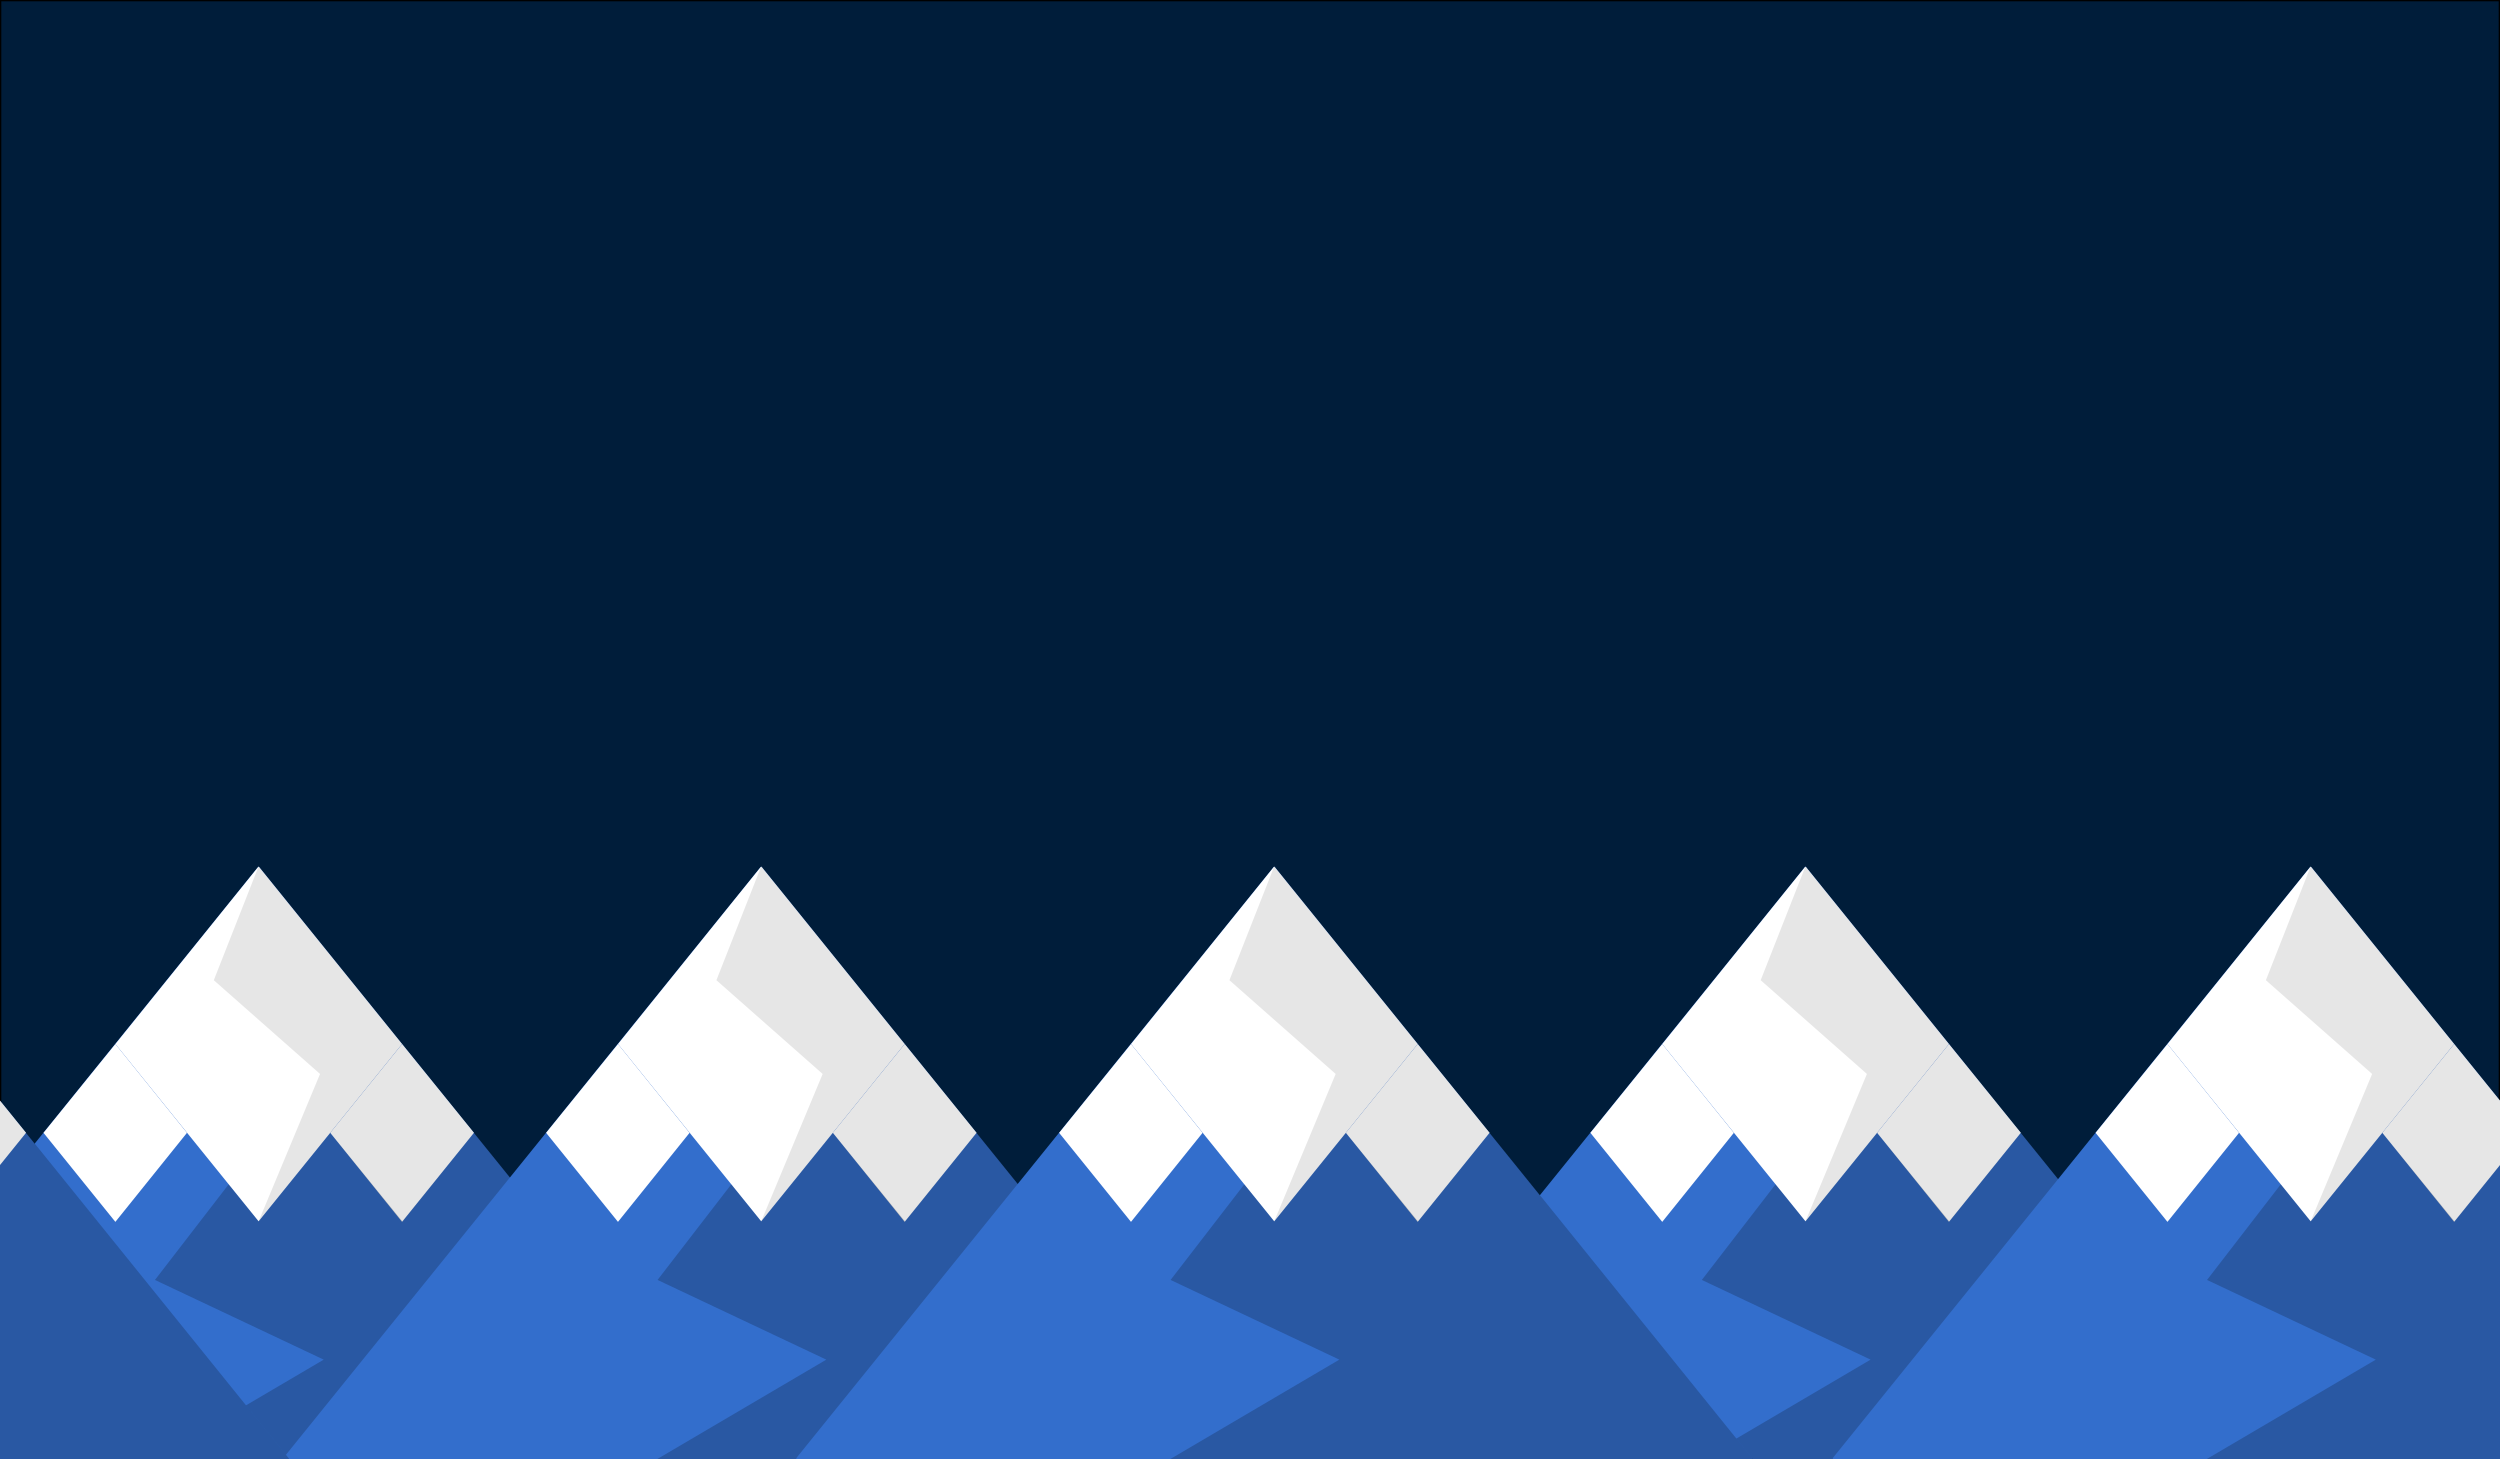
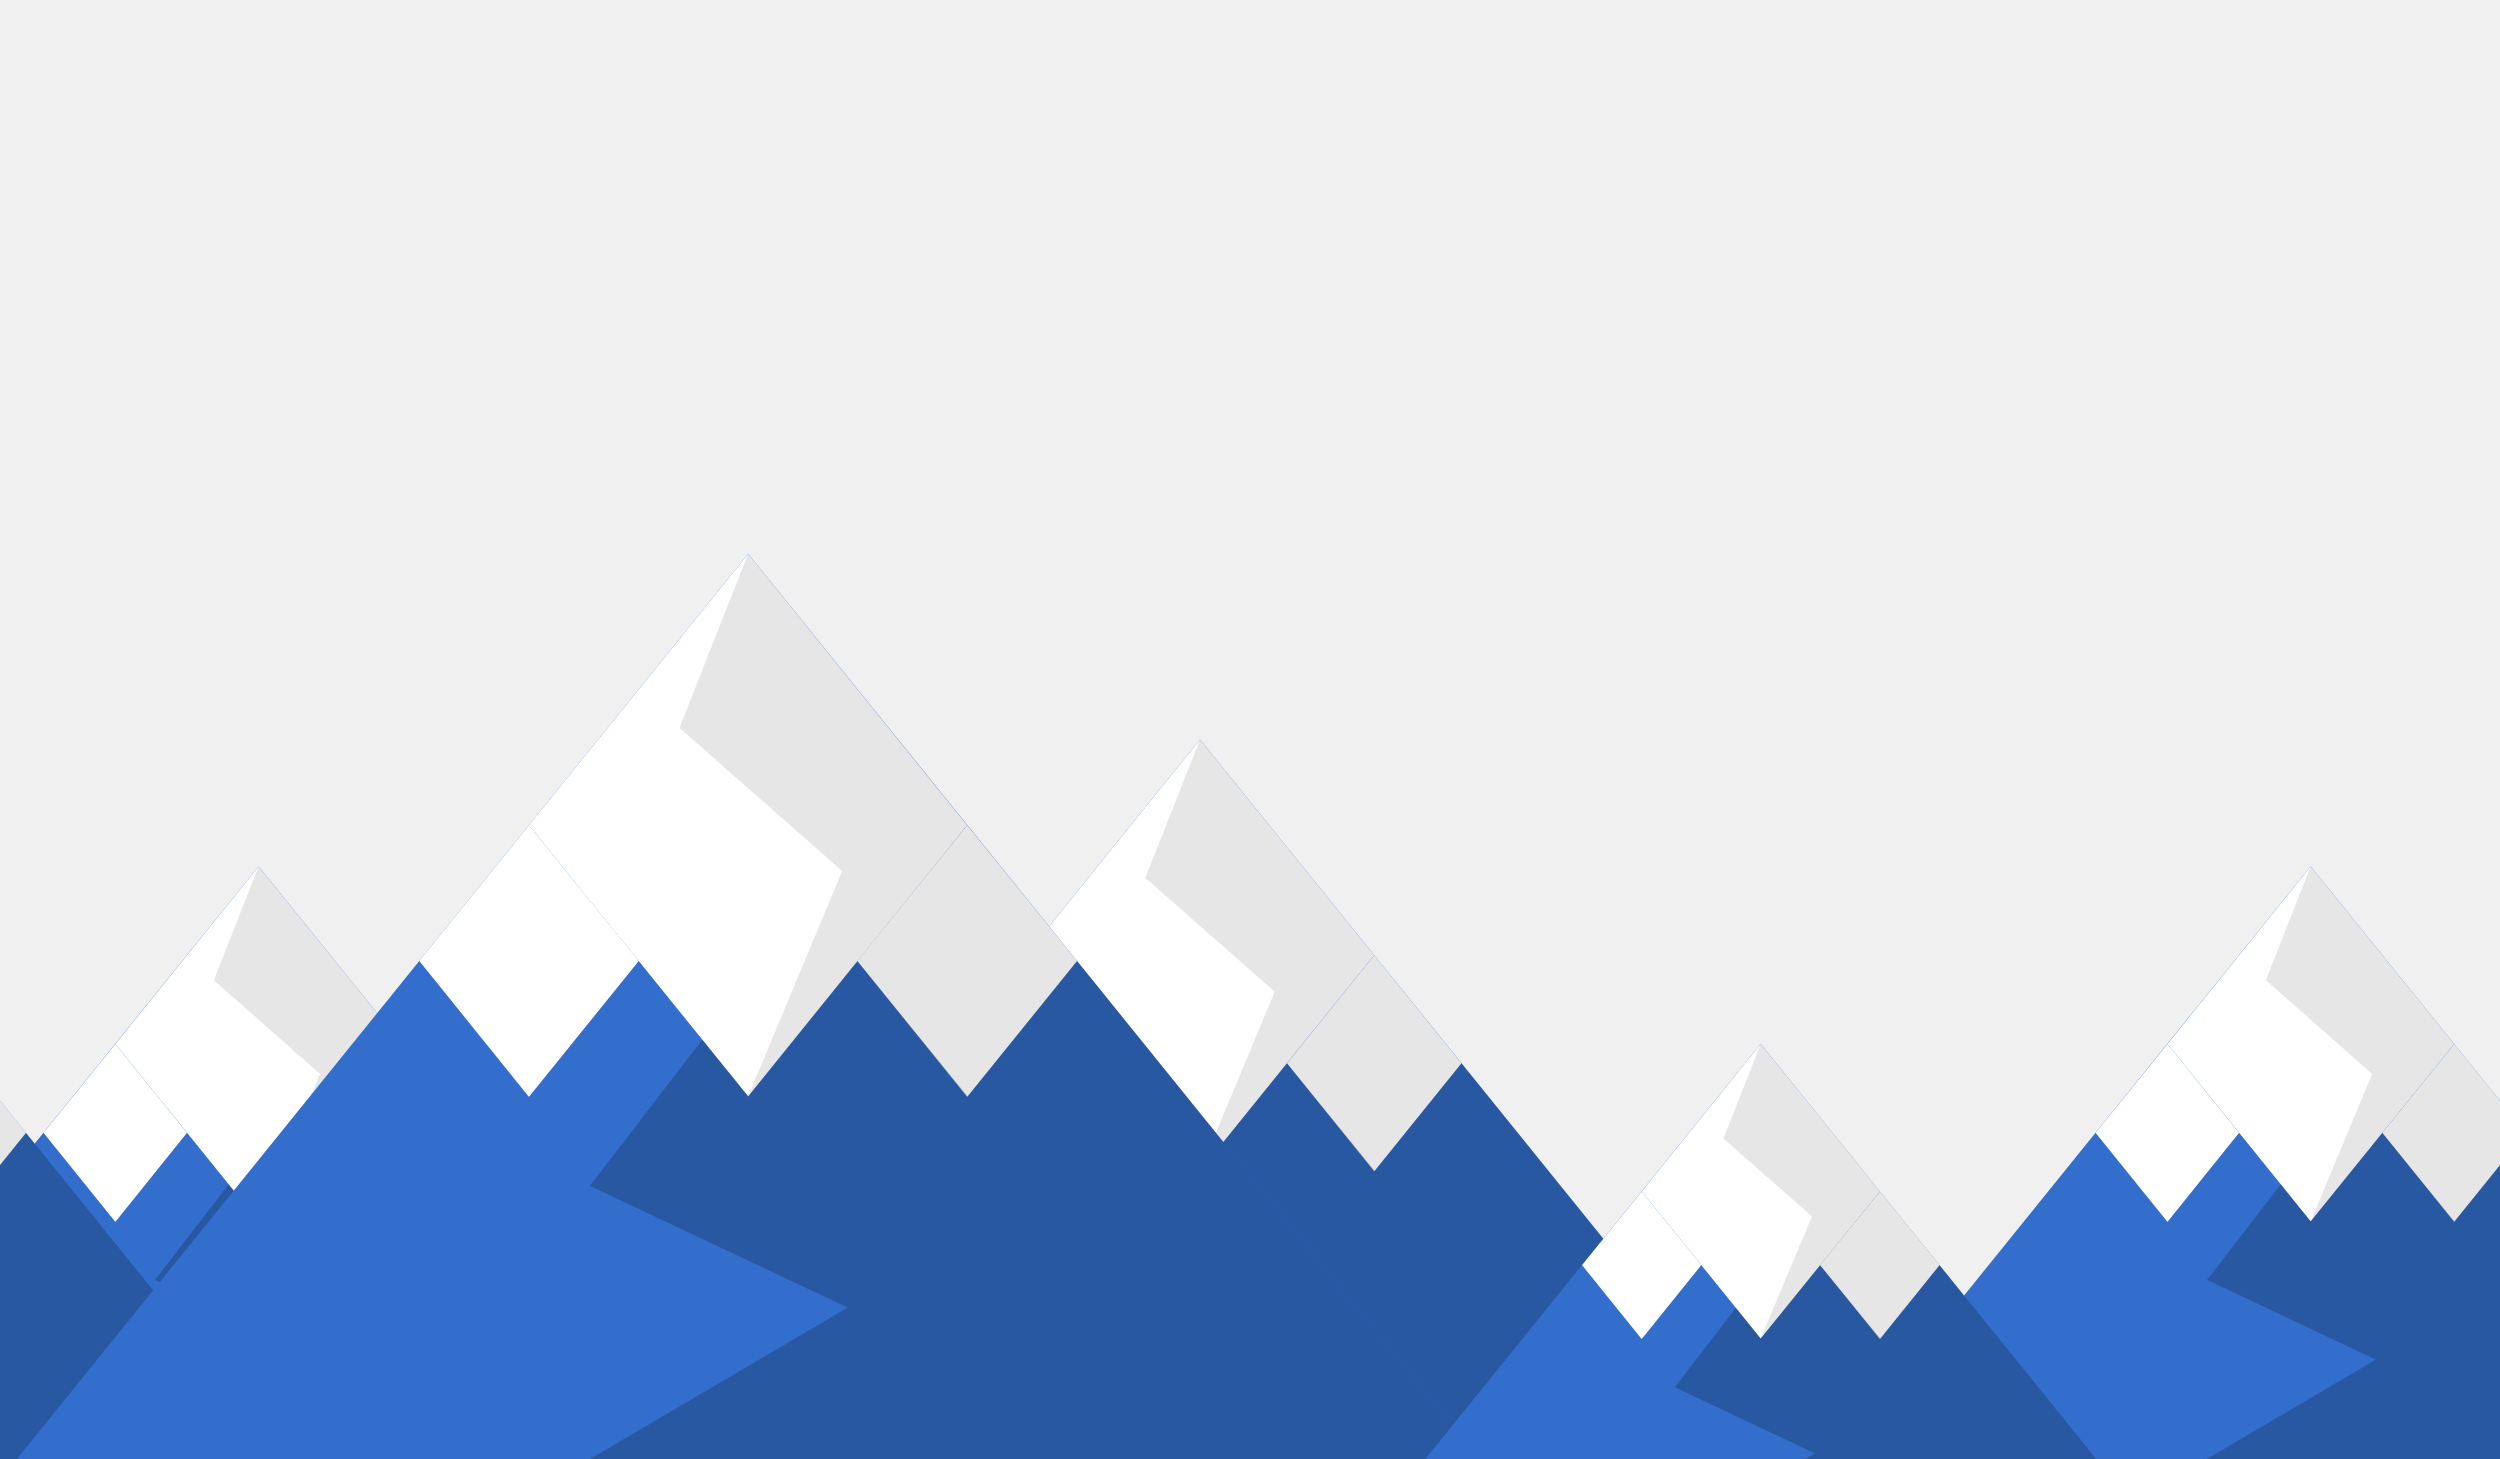
<svg xmlns="http://www.w3.org/2000/svg" version="1.1" x="0px" y="0px" viewBox="0 0 960 560" enable-background="new 0 0 960 560" xml:space="preserve">
-   <g id="BG">
-     <rect fill="#001D3A" stroke="#000000" stroke-miterlimit="10" width="960" height="560" />
+   <g id="BG" display="none">
+     <rect display="inline" fill="#001D3A" stroke="#000000" stroke-miterlimit="10" width="960" height="560" />
  </g>
  <g id="Mountain">
    <g id="Layer_4">
	</g>
    <polyline display="none" opacity="8.000000e-002" points="447.3,146.9 416,244 532.7,297.7 447.3,383 546,464 408,589 53.7,540.6     " />
    <defs>
      <filter id="Adobe_OpacityMaskFilter" filterUnits="userSpaceOnUse" x="-84.3" y="332.7" width="387.3" height="454.5">
        <feColorMatrix type="matrix" values="1 0 0 0 0  0 1 0 0 0  0 0 1 0 0  0 0 0 1 0" />
      </filter>
    </defs>
    <mask maskUnits="userSpaceOnUse" x="-84.3" y="332.7" width="387.3" height="454.5" id="SVGID_1_">
      <g filter="url(#Adobe_OpacityMaskFilter)">
        <rect x="-90.4" y="297" fill="#FFFFFF" width="378.5" height="264.1" />
      </g>
    </mask>
    <g mask="url(#SVGID_1_)">
      <polygon fill="#336ECC" points="99.3,787.2 -84.3,560 99.3,332.7 282.9,560   " />
      <polygon fill="#FFFFFF" points="99.3,469 44.3,400.9 99.3,332.7 154.4,400.9   " />
      <polygon fill="#FFFFFF" points="44.3,469.2 16.7,435 44.3,400.9 71.8,435   " />
      <polygon fill="#FFFFFF" points="154.4,469.2 126.8,435 154.4,400.9 182,435   " />
      <polyline id="Shadow_Top" opacity="0.1" points="182,435 154.4,469.2 126.8,435 99.3,469 122.9,412.4 82.1,376.4 99.3,332.7     99.3,332.7   " />
      <polyline id="Shadow_mountain" opacity="0.2" points="99.3,469 126.8,435 154.5,469 182,435 282.9,560 303,597.7 40.8,571.2     124.3,522.1 59.5,491.5 87.8,454.8   " />
    </g>
    <defs>
-       <filter id="Adobe_OpacityMaskFilter_1_" filterUnits="userSpaceOnUse" x="108.7" y="332.7" width="387.3" height="454.5">
+       <filter id="Adobe_OpacityMaskFilter_1_" filterUnits="userSpaceOnUse" x="-256.3" y="332.7" width="387.3" height="454.5">
        <feColorMatrix type="matrix" values="1 0 0 0 0  0 1 0 0 0  0 0 1 0 0  0 0 0 1 0" />
      </filter>
    </defs>
-     <mask maskUnits="userSpaceOnUse" x="108.7" y="332.7" width="387.3" height="454.5" id="SVGID_2_">
+     <mask maskUnits="userSpaceOnUse" x="-256.3" y="332.7" width="387.3" height="454.5" id="SVGID_2_">
      <g filter="url(#Adobe_OpacityMaskFilter_1_)">
-         <rect x="102.6" y="297" fill="#FFFFFF" width="378.5" height="264.1" />
+         <rect x="-262.4" y="297" fill="#FFFFFF" width="378.5" height="264.1" />
      </g>
    </mask>
    <g mask="url(#SVGID_2_)">
-       <polygon fill="#336ECC" points="292.3,787.2 108.7,560 292.3,332.7 475.9,560   " />
-       <polygon fill="#FFFFFF" points="292.3,469 237.3,400.9 292.3,332.7 347.4,400.9   " />
-       <polygon fill="#FFFFFF" points="237.3,469.2 209.7,435 237.3,400.9 264.8,435   " />
-       <polygon fill="#FFFFFF" points="347.4,469.2 319.8,435 347.4,400.9 375,435   " />
-       <polyline id="Shadow_Top_1_" opacity="0.1" points="375,435 347.4,469.2 319.8,435 292.3,469 315.9,412.4 275.1,376.4     292.3,332.7 292.3,332.7   " />
-       <polyline id="Shadow_mountain_1_" opacity="0.2" points="292.3,469 319.8,435 347.5,469 375,435 475.9,560 496,597.7 233.8,571.2     317.3,522.1 252.5,491.5 280.8,454.8   " />
-     </g>
-     <defs>
-       <filter id="Adobe_OpacityMaskFilter_2_" filterUnits="userSpaceOnUse" x="509.7" y="332.7" width="387.3" height="454.5">
-         <feColorMatrix type="matrix" values="1 0 0 0 0  0 1 0 0 0  0 0 1 0 0  0 0 0 1 0" />
-       </filter>
-     </defs>
-     <mask maskUnits="userSpaceOnUse" x="509.7" y="332.7" width="387.3" height="454.5" id="SVGID_3_">
-       <g filter="url(#Adobe_OpacityMaskFilter_2_)">
-         <rect x="503.6" y="297" fill="#FFFFFF" width="378.5" height="264.1" />
-       </g>
-     </mask>
-     <g mask="url(#SVGID_3_)">
-       <polygon fill="#336ECC" points="693.3,787.2 509.7,560 693.3,332.7 876.9,560   " />
-       <polygon fill="#FFFFFF" points="693.3,469 638.3,400.9 693.3,332.7 748.4,400.9   " />
-       <polygon fill="#FFFFFF" points="638.3,469.2 610.7,435 638.3,400.9 665.8,435   " />
-       <polygon fill="#FFFFFF" points="748.4,469.2 720.8,435 748.4,400.9 776,435   " />
-       <polyline id="Shadow_Top_3_" opacity="0.1" points="776,435 748.4,469.2 720.8,435 693.3,469 716.9,412.4 676.1,376.4     693.3,332.7 693.3,332.7   " />
-       <polyline id="Shadow_mountain_3_" opacity="0.2" points="693.3,469 720.8,435 748.5,469 776,435 876.9,560 897,597.7 634.8,571.2     718.3,522.1 653.5,491.5 681.8,454.8   " />
-     </g>
-     <defs>
-       <filter id="Adobe_OpacityMaskFilter_3_" filterUnits="userSpaceOnUse" x="-256.3" y="332.7" width="387.3" height="454.5">
-         <feColorMatrix type="matrix" values="1 0 0 0 0  0 1 0 0 0  0 0 1 0 0  0 0 0 1 0" />
-       </filter>
-     </defs>
-     <mask maskUnits="userSpaceOnUse" x="-256.3" y="332.7" width="387.3" height="454.5" id="SVGID_4_">
-       <g filter="url(#Adobe_OpacityMaskFilter_3_)">
-         <rect x="-262.4" y="297" fill="#FFFFFF" width="378.5" height="264.1" />
-       </g>
-     </mask>
-     <g mask="url(#SVGID_4_)">
      <polygon fill="#336ECC" points="-72.7,787.2 -256.3,560 -72.7,332.7 110.9,560   " />
      <polygon fill="#FFFFFF" points="-72.7,469 -127.7,400.9 -72.7,332.7 -17.6,400.9   " />
      <polygon fill="#FFFFFF" points="-127.7,469.2 -155.3,435 -127.7,400.9 -100.2,435   " />
      <polygon fill="#FFFFFF" points="-17.6,469.2 -45.2,435 -17.6,400.9 10,435   " />
      <polyline id="Shadow_Top_6_" opacity="0.1" points="10,435 -17.6,469.2 -45.2,435 -72.7,469 -49.1,412.4 -89.9,376.4 -72.7,332.7     -72.7,332.7   " />
      <polyline id="Shadow_mountain_6_" opacity="0.2" points="-72.7,469 -45.2,435 -17.5,469 10,435 110.9,560 131,597.7 -131.2,571.2     -47.7,522.1 -112.5,491.5 -84.2,454.8   " />
    </g>
    <defs>
-       <filter id="Adobe_OpacityMaskFilter_4_" filterUnits="userSpaceOnUse" x="305.7" y="332.7" width="387.3" height="454.5">
+       <filter id="Adobe_OpacityMaskFilter_2_" filterUnits="userSpaceOnUse" x="237.7" y="284" width="470.6" height="552.2">
        <feColorMatrix type="matrix" values="1 0 0 0 0  0 1 0 0 0  0 0 1 0 0  0 0 0 1 0" />
      </filter>
    </defs>
-     <mask maskUnits="userSpaceOnUse" x="305.7" y="332.7" width="387.3" height="454.5" id="SVGID_5_">
-       <g filter="url(#Adobe_OpacityMaskFilter_4_)">
-         <rect x="299.6" y="297" fill="#FFFFFF" width="378.5" height="264.1" />
+     <mask maskUnits="userSpaceOnUse" x="237.7" y="284" width="470.6" height="552.2" id="SVGID_3_">
+       <g filter="url(#Adobe_OpacityMaskFilter_2_)">
+         <rect x="230.3" y="240.6" fill="#FFFFFF" width="459.9" height="320.9" />
      </g>
    </mask>
-     <g mask="url(#SVGID_5_)">
-       <polygon fill="#336ECC" points="489.3,787.2 305.7,560 489.3,332.7 672.9,560   " />
-       <polygon fill="#FFFFFF" points="489.3,469 434.3,400.9 489.3,332.7 544.4,400.9   " />
-       <polygon fill="#FFFFFF" points="434.3,469.2 406.7,435 434.3,400.9 461.8,435   " />
-       <polygon fill="#FFFFFF" points="544.4,469.2 516.8,435 544.4,400.9 572,435   " />
-       <polyline id="Shadow_Top_2_" opacity="0.1" points="572,435 544.4,469.2 516.8,435 489.3,469 512.9,412.4 472.1,376.4     489.3,332.7 489.3,332.7   " />
-       <polyline id="Shadow_mountain_2_" opacity="0.2" points="489.3,469 516.8,435 544.5,469 572,435 672.9,560 693,597.7 430.8,571.2     514.3,522.1 449.5,491.5 477.8,454.8   " />
+     <g mask="url(#SVGID_3_)">
+       <polygon fill="#336ECC" points="460.8,836.2 237.7,560.1 460.8,284 683.9,560.1   " />
+       <polygon fill="#FFFFFF" points="460.8,449.6 393.9,366.8 460.8,284 527.7,366.8   " />
+       <polygon fill="#FFFFFF" points="393.9,449.8 360.4,408.3 393.9,366.8 427.4,408.3   " />
+       <polygon fill="#FFFFFF" points="527.7,449.8 494.2,408.3 527.7,366.8 561.2,408.3   " />
+       <polyline id="Shadow_Top_2_" opacity="0.1" points="561.2,408.3 527.7,449.8 494.2,408.3 460.8,449.6 489.5,380.8 439.8,337.1     460.8,284 460.8,284   " />
+       <polyline id="Shadow_mountain_2_" opacity="0.2" points="460.8,449.6 494.2,408.3 527.9,449.6 561.2,408.3 683.9,560.1 708.3,606     389.8,573.7 491.2,514.1 412.4,476.9 446.8,432.3   " />
    </g>
    <defs>
-       <filter id="Adobe_OpacityMaskFilter_5_" filterUnits="userSpaceOnUse" x="703.7" y="332.7" width="387.3" height="454.5">
+       <filter id="Adobe_OpacityMaskFilter_3_" filterUnits="userSpaceOnUse" x="703.7" y="332.7" width="387.3" height="454.5">
        <feColorMatrix type="matrix" values="1 0 0 0 0  0 1 0 0 0  0 0 1 0 0  0 0 0 1 0" />
      </filter>
    </defs>
-     <mask maskUnits="userSpaceOnUse" x="703.7" y="332.7" width="387.3" height="454.5" id="SVGID_6_">
-       <g filter="url(#Adobe_OpacityMaskFilter_5_)">
+     <mask maskUnits="userSpaceOnUse" x="703.7" y="332.7" width="387.3" height="454.5" id="SVGID_4_">
+       <g filter="url(#Adobe_OpacityMaskFilter_3_)">
        <rect x="697.6" y="297" fill="#FFFFFF" width="378.5" height="264.1" />
      </g>
    </mask>
-     <g mask="url(#SVGID_6_)">
+     <g mask="url(#SVGID_4_)">
      <polygon fill="#336ECC" points="887.3,787.2 703.7,560 887.3,332.7 1070.9,560   " />
      <polygon fill="#FFFFFF" points="887.3,469 832.3,400.9 887.3,332.7 942.4,400.9   " />
      <polygon fill="#FFFFFF" points="832.3,469.2 804.7,435 832.3,400.9 859.8,435   " />
      <polygon fill="#FFFFFF" points="942.4,469.2 914.8,435 942.4,400.9 970,435   " />
      <polyline id="Shadow_Top_5_" opacity="0.1" points="970,435 942.4,469.2 914.8,435 887.3,469 910.9,412.4 870.1,376.4     887.3,332.7 887.3,332.7   " />
      <polyline id="Shadow_mountain_5_" opacity="0.2" points="887.3,469 914.8,435 942.5,469 970,435 1070.9,560 1091,597.7     828.8,571.2 912.3,522.1 847.5,491.5 875.8,454.8   " />
+     </g>
+     <defs>
+       <filter id="Adobe_OpacityMaskFilter_4_" filterUnits="userSpaceOnUse" x="6.7" y="212.7" width="591.8" height="694.5">
+         <feColorMatrix type="matrix" values="1 0 0 0 0  0 1 0 0 0  0 0 1 0 0  0 0 0 1 0" />
+       </filter>
+     </defs>
+     <mask maskUnits="userSpaceOnUse" x="6.7" y="212.7" width="591.8" height="694.5" id="SVGID_5_">
+       <g filter="url(#Adobe_OpacityMaskFilter_4_)">
+         <rect x="-2.6" y="158.2" fill="#FFFFFF" width="578.4" height="403.5" />
+       </g>
+     </mask>
+     <g mask="url(#SVGID_5_)">
+       <polygon fill="#336ECC" points="287.3,907.2 6.7,560 287.3,212.7 567.9,560   " />
+       <polygon fill="#FFFFFF" points="287.3,421 203.1,316.9 287.3,212.7 371.4,316.9   " />
+       <polygon fill="#FFFFFF" points="203.1,421.2 161,369 203.1,316.9 245.3,369   " />
+       <polygon fill="#FFFFFF" points="371.4,421.2 329.2,369 371.4,316.9 413.6,369   " />
+       <polyline id="Shadow_Top_1_" opacity="0.1" points="413.6,369 371.4,421.2 329.2,369 287.3,421 323.4,334.5 260.9,279.5     287.3,212.7 287.3,212.7   " />
+       <polyline id="Shadow_mountain_1_" opacity="0.2" points="287.3,421 329.2,369 371.6,421 413.6,369 567.9,560 598.5,617.7     197.9,577.1 325.5,502.1 226.5,455.4 269.7,399.2   " />
+     </g>
+     <defs>
+       <filter id="Adobe_OpacityMaskFilter_5_" filterUnits="userSpaceOnUse" x="523.7" y="400.9" width="321.6" height="377.3">
+         <feColorMatrix type="matrix" values="1 0 0 0 0  0 1 0 0 0  0 0 1 0 0  0 0 0 1 0" />
+       </filter>
+     </defs>
+     <mask maskUnits="userSpaceOnUse" x="523.7" y="400.9" width="321.6" height="377.3" id="SVGID_6_">
+       <g filter="url(#Adobe_OpacityMaskFilter_5_)">
+         <rect x="518.6" y="371.3" fill="#FFFFFF" width="314.3" height="219.3" />
+       </g>
+     </mask>
+     <g mask="url(#SVGID_6_)">
+       <polygon fill="#336ECC" points="676.1,778.2 523.7,589.5 676.1,400.9 828.6,589.5   " />
+       <polygon fill="#FFFFFF" points="676.1,514 630.4,457.5 676.1,400.9 721.9,457.5   " />
+       <polygon fill="#FFFFFF" points="630.4,514.2 607.5,485.8 630.4,457.5 653.3,485.8   " />
+       <polygon fill="#FFFFFF" points="721.9,514.2 698.9,485.8 721.9,457.5 744.8,485.8   " />
+       <polyline id="Shadow_Top_3_" opacity="0.1" points="744.8,485.8 721.9,514.2 698.9,485.8 676.1,514 695.8,467.1 661.8,437.2     676.1,400.9 676.1,400.9   " />
+       <polyline id="Shadow_mountain_3_" opacity="0.2" points="676.1,514 698.9,485.8 722,514 744.8,485.8 828.6,589.5 845.3,620.9     627.6,598.9 696.9,558.1 643.1,532.7 666.6,502.2   " />
    </g>
  </g>
  <g id="Clouds" display="none">
    <circle display="inline" fill="#AFFDFF" cx="25.1" cy="544.3" r="47" />
    <circle display="inline" fill="#AFFDFF" cx="83.1" cy="564.3" r="47" />
    <circle display="inline" fill="#AFFDFF" cx="154.1" cy="533.3" r="47" />
    <circle display="inline" fill="#AFFDFF" cx="211.1" cy="557.3" r="47" />
    <circle display="inline" fill="#AFFDFF" cx="293.1" cy="560.3" r="47" />
    <circle display="inline" fill="#AFFDFF" cx="363.1" cy="549.3" r="47" />
    <circle display="inline" fill="#AFFDFF" cx="421.1" cy="572.3" r="47" />
    <circle display="inline" fill="#AFFDFF" cx="499.1" cy="544.3" r="47" />
    <circle display="inline" fill="#AFFDFF" cx="575.1" cy="576.3" r="47" />
    <circle display="inline" fill="#AFFDFF" cx="655.1" cy="549.3" r="47" />
    <circle display="inline" fill="#AFFDFF" cx="727.1" cy="572.3" r="47" />
    <circle display="inline" fill="#AFFDFF" cx="791.1" cy="533.3" r="47" />
    <circle display="inline" fill="#AFFDFF" cx="871.1" cy="560.3" r="47" />
    <circle display="inline" fill="#AFFDFF" cx="942.1" cy="549.3" r="47" />
  </g>
</svg>
